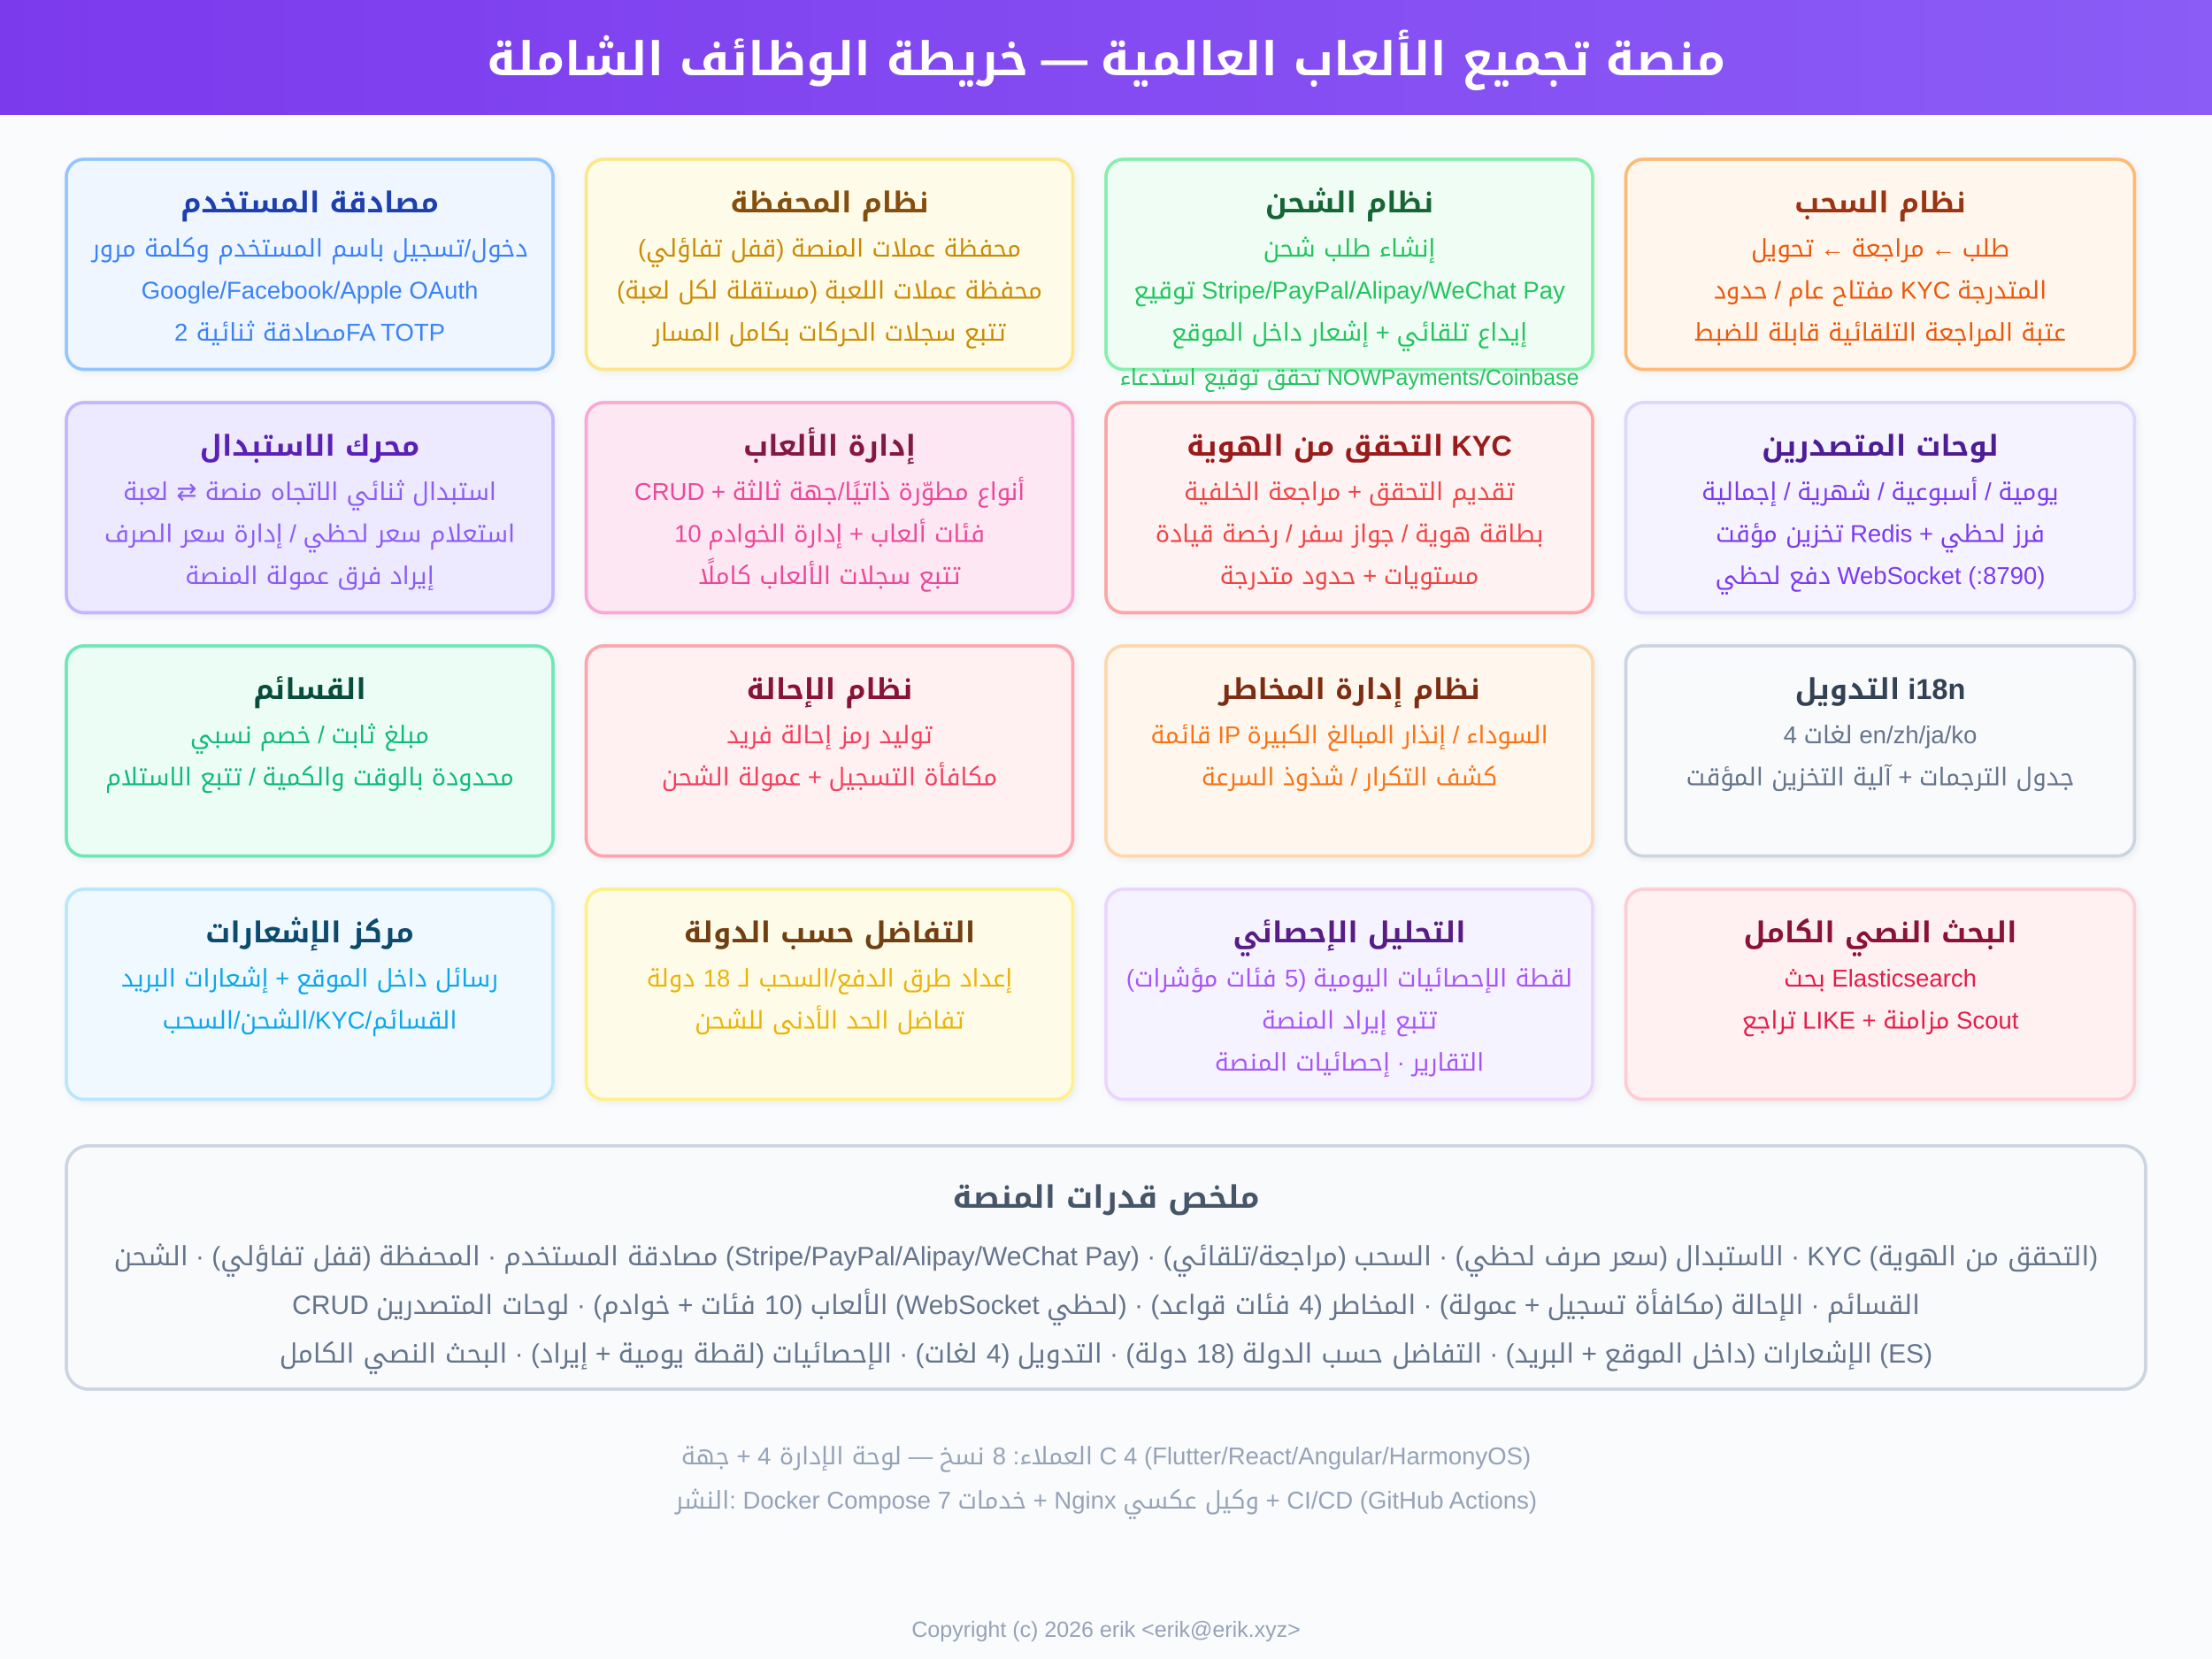
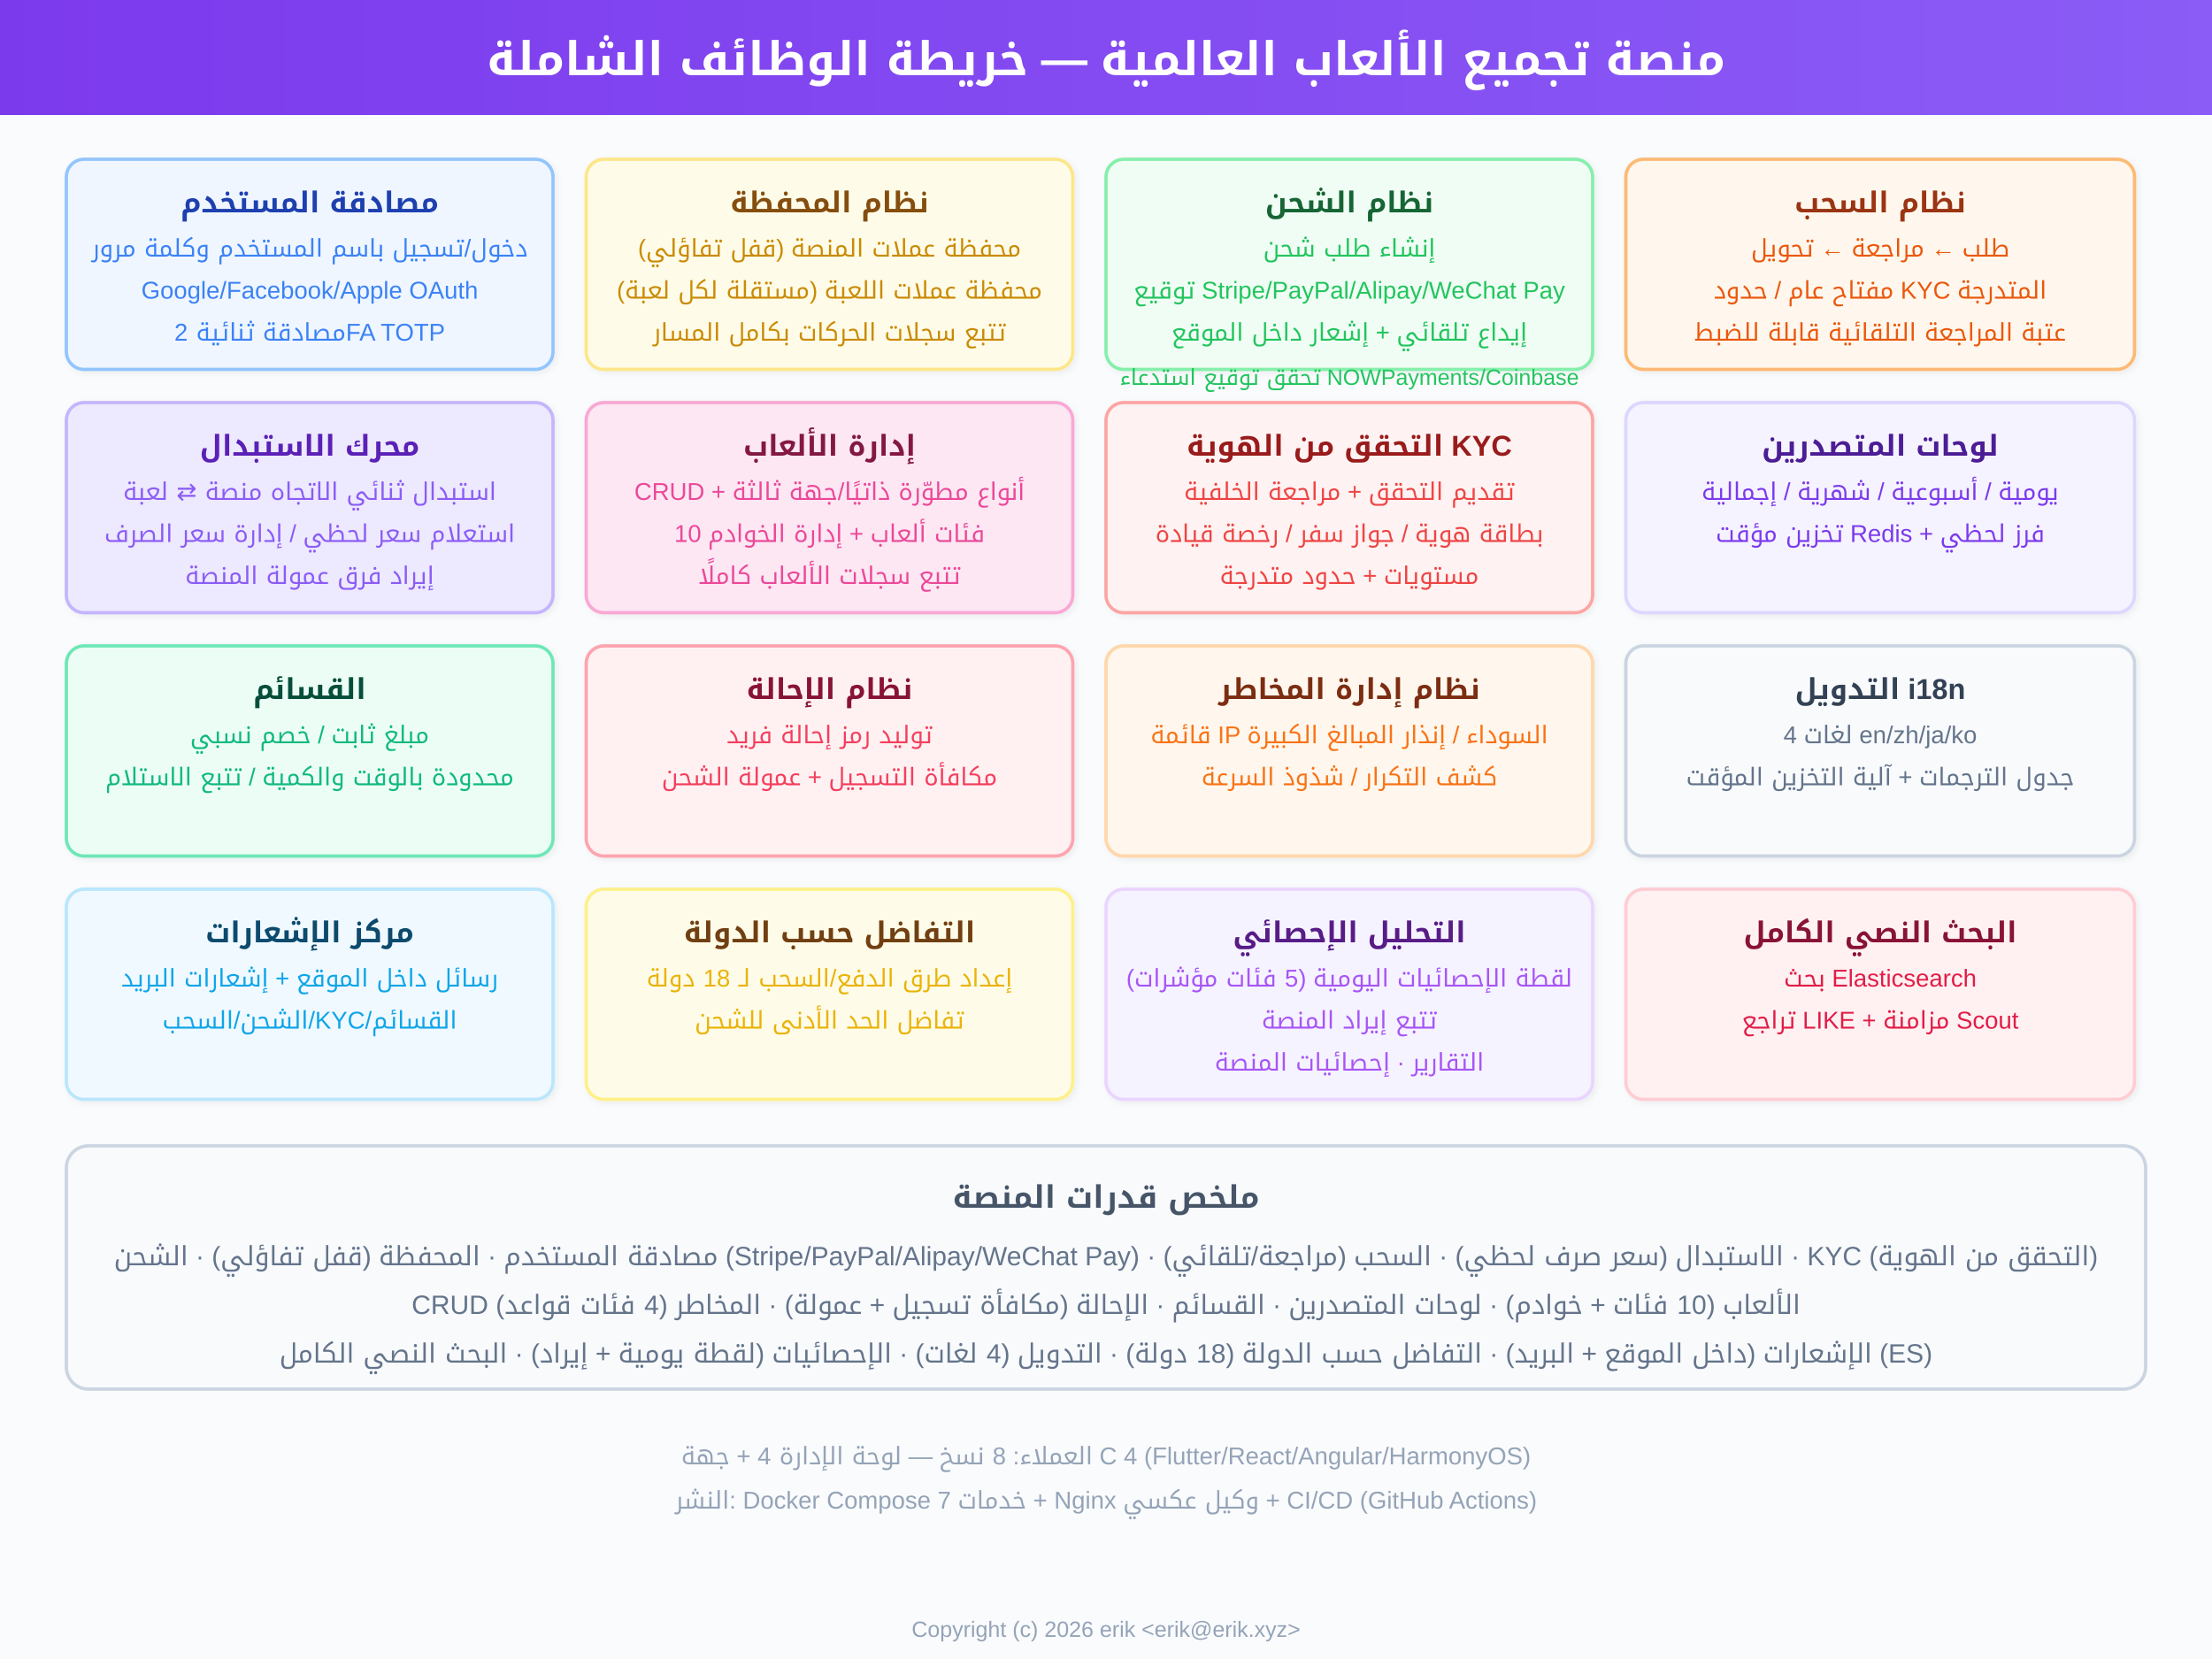
<svg xmlns="http://www.w3.org/2000/svg" viewBox="0 0 1000 750" font-family="Arial, 'Noto Sans SC', sans-serif, 'Noto Kufi Arabic', sans-serif">
  <defs>
    <linearGradient id="hd" x1="0" y1="0" x2="1" y2="0">
      <stop offset="0%" stop-color="#7c3aed" />
      <stop offset="100%" stop-color="#8b5cf6" />
    </linearGradient>
    <filter id="sh">
      <feDropShadow dx="1" dy="1" stdDeviation="1.5" flood-opacity=".06" />
    </filter>
  </defs>
  <rect width="1000" height="750" fill="#fafbfc" />
  <rect x="0" y="0" width="1000" height="52" fill="url(#hd)" />
  <text x="500" y="34" text-anchor="middle" fill="#fff" font-size="21" font-weight="bold">منصة تجميع الألعاب العالمية — خريطة الوظائف الشاملة</text>
  <rect x="30" y="72" width="220" height="95" rx="8" fill="#eff6ff" stroke="#93c5fd" stroke-width="1.5" filter="url(#sh)" />
  <text x="140" y="96" text-anchor="middle" fill="#1e40af" font-size="13" font-weight="bold">مصادقة المستخدم</text>
  <text x="140" y="116" text-anchor="middle" fill="#3b82f6" font-size="11">دخول/تسجيل باسم المستخدم وكلمة مرور</text>
  <text x="140" y="135" text-anchor="middle" fill="#3b82f6" font-size="11">Google/Facebook/Apple OAuth</text>
  <text x="140" y="154" text-anchor="middle" fill="#3b82f6" font-size="11">مصادقة ثنائية 2FA TOTP</text>
  <rect x="265" y="72" width="220" height="95" rx="8" fill="#fefce8" stroke="#fde68a" stroke-width="1.5" filter="url(#sh)" />
  <text x="375" y="96" text-anchor="middle" fill="#854d0e" font-size="13" font-weight="bold">نظام المحفظة</text>
  <text x="375" y="116" text-anchor="middle" fill="#ca8a04" font-size="11">محفظة عملات المنصة (قفل تفاؤلي)</text>
  <text x="375" y="135" text-anchor="middle" fill="#ca8a04" font-size="11">محفظة عملات اللعبة (مستقلة لكل لعبة)</text>
  <text x="375" y="154" text-anchor="middle" fill="#ca8a04" font-size="11">تتبع سجلات الحركات بكامل المسار</text>
  <rect x="500" y="72" width="220" height="95" rx="8" fill="#f0fdf4" stroke="#86efac" stroke-width="1.5" filter="url(#sh)" />
  <text x="610" y="96" text-anchor="middle" fill="#166534" font-size="13" font-weight="bold">نظام الشحن</text>
  <text x="610" y="116" text-anchor="middle" fill="#22c55e" font-size="11">إنشاء طلب شحن</text>
  <text x="610" y="135" text-anchor="middle" fill="#22c55e" font-size="11">توقيع Stripe/PayPal/Alipay/WeChat Pay</text>
  <text x="610" y="174" text-anchor="middle" fill="#22c55e" font-size="10">تحقق توقيع استدعاء NOWPayments/Coinbase</text>
  <text x="610" y="154" text-anchor="middle" fill="#22c55e" font-size="11">إيداع تلقائي + إشعار داخل الموقع</text>
  <rect x="735" y="72" width="230" height="95" rx="8" fill="#fff7ed" stroke="#fdba74" stroke-width="1.5" filter="url(#sh)" />
  <text x="850" y="96" text-anchor="middle" fill="#9a3412" font-size="13" font-weight="bold">نظام السحب</text>
  <text x="850" y="116" text-anchor="middle" fill="#ea580c" font-size="11">طلب ← مراجعة ← تحويل</text>
  <text x="850" y="135" text-anchor="middle" fill="#ea580c" font-size="11">مفتاح عام / حدود KYC المتدرجة</text>
  <text x="850" y="154" text-anchor="middle" fill="#ea580c" font-size="11">عتبة المراجعة التلقائية قابلة للضبط</text>
  <rect x="30" y="182" width="220" height="95" rx="8" fill="#ede9fe" stroke="#c4b5fd" stroke-width="1.5" filter="url(#sh)" />
  <text x="140" y="206" text-anchor="middle" fill="#5b21b6" font-size="13" font-weight="bold">محرك الاستبدال</text>
  <text x="140" y="226" text-anchor="middle" fill="#8b5cf6" font-size="11">استبدال ثنائي الاتجاه منصة ⇄ لعبة</text>
  <text x="140" y="245" text-anchor="middle" fill="#8b5cf6" font-size="11">استعلام سعر لحظي / إدارة سعر الصرف</text>
  <text x="140" y="264" text-anchor="middle" fill="#8b5cf6" font-size="11">إيراد فرق عمولة المنصة</text>
  <rect x="265" y="182" width="220" height="95" rx="8" fill="#fce7f3" stroke="#f9a8d4" stroke-width="1.5" filter="url(#sh)" />
  <text x="375" y="206" text-anchor="middle" fill="#831843" font-size="13" font-weight="bold">إدارة الألعاب</text>
  <text x="375" y="226" text-anchor="middle" fill="#ec4899" font-size="11">CRUD + أنواع مطوّرة ذاتيًا/جهة ثالثة</text>
  <text x="375" y="245" text-anchor="middle" fill="#ec4899" font-size="11">10 فئات ألعاب + إدارة الخوادم</text>
  <text x="375" y="264" text-anchor="middle" fill="#ec4899" font-size="11">تتبع سجلات الألعاب كاملًا</text>
  <rect x="500" y="182" width="220" height="95" rx="8" fill="#fef2f2" stroke="#fca5a5" stroke-width="1.5" filter="url(#sh)" />
  <text x="610" y="206" text-anchor="middle" fill="#991b1b" font-size="13" font-weight="bold">التحقق من الهوية KYC</text>
  <text x="610" y="226" text-anchor="middle" fill="#ef4444" font-size="11">تقديم التحقق + مراجعة الخلفية</text>
  <text x="610" y="245" text-anchor="middle" fill="#ef4444" font-size="11">بطاقة هوية / جواز سفر / رخصة قيادة</text>
  <text x="610" y="264" text-anchor="middle" fill="#ef4444" font-size="11">مستويات + حدود متدرجة</text>
  <rect x="735" y="182" width="230" height="95" rx="8" fill="#f5f3ff" stroke="#ddd6fe" stroke-width="1.5" filter="url(#sh)" />
  <text x="850" y="206" text-anchor="middle" fill="#4c1d95" font-size="13" font-weight="bold">لوحات المتصدرين</text>
  <text x="850" y="226" text-anchor="middle" fill="#7c3aed" font-size="11">يومية / أسبوعية / شهرية / إجمالية</text>
  <text x="850" y="245" text-anchor="middle" fill="#7c3aed" font-size="11">تخزين مؤقت Redis + فرز لحظي</text>
-   <text x="850" y="264" text-anchor="middle" fill="#7c3aed" font-size="11">دفع لحظي WebSocket (:8790)</text>
  <rect x="30" y="292" width="220" height="95" rx="8" fill="#ecfdf5" stroke="#6ee7b7" stroke-width="1.5" filter="url(#sh)" />
  <text x="140" y="316" text-anchor="middle" fill="#064e3b" font-size="13" font-weight="bold">القسائم</text>
  <text x="140" y="336" text-anchor="middle" fill="#10b981" font-size="11">مبلغ ثابت / خصم نسبي</text>
  <text x="140" y="355" text-anchor="middle" fill="#10b981" font-size="11">محدودة بالوقت والكمية / تتبع الاستلام</text>
  <rect x="265" y="292" width="220" height="95" rx="8" fill="#fff1f2" stroke="#fda4af" stroke-width="1.5" filter="url(#sh)" />
  <text x="375" y="316" text-anchor="middle" fill="#881337" font-size="13" font-weight="bold">نظام الإحالة</text>
  <text x="375" y="336" text-anchor="middle" fill="#f43f5e" font-size="11">توليد رمز إحالة فريد</text>
  <text x="375" y="355" text-anchor="middle" fill="#f43f5e" font-size="11">مكافأة التسجيل + عمولة الشحن</text>
  <rect x="500" y="292" width="220" height="95" rx="8" fill="#fff7ed" stroke="#fed7aa" stroke-width="1.5" filter="url(#sh)" />
  <text x="610" y="316" text-anchor="middle" fill="#7c2d12" font-size="13" font-weight="bold">نظام إدارة المخاطر</text>
  <text x="610" y="336" text-anchor="middle" fill="#f97316" font-size="11">قائمة IP السوداء / إنذار المبالغ الكبيرة</text>
  <text x="610" y="355" text-anchor="middle" fill="#f97316" font-size="11">كشف التكرار / شذوذ السرعة</text>
  <rect x="735" y="292" width="230" height="95" rx="8" fill="#f8fafc" stroke="#cbd5e1" stroke-width="1.5" filter="url(#sh)" />
  <text x="850" y="316" text-anchor="middle" fill="#334155" font-size="13" font-weight="bold">التدويل i18n</text>
  <text x="850" y="336" text-anchor="middle" fill="#64748b" font-size="11">4 لغات en/zh/ja/ko</text>
  <text x="850" y="355" text-anchor="middle" fill="#64748b" font-size="11">جدول الترجمات + آلية التخزين المؤقت</text>
  <rect x="30" y="402" width="220" height="95" rx="8" fill="#f0f9ff" stroke="#bae6fd" stroke-width="1.5" filter="url(#sh)" />
  <text x="140" y="426" text-anchor="middle" fill="#0c4a6e" font-size="13" font-weight="bold">مركز الإشعارات</text>
  <text x="140" y="446" text-anchor="middle" fill="#0ea5e9" font-size="11">رسائل داخل الموقع + إشعارات البريد</text>
  <text x="140" y="465" text-anchor="middle" fill="#0ea5e9" font-size="11">الشحن/السحب/KYC/القسائم</text>
  <rect x="265" y="402" width="220" height="95" rx="8" fill="#fefce8" stroke="#fef08a" stroke-width="1.5" filter="url(#sh)" />
  <text x="375" y="426" text-anchor="middle" fill="#713f12" font-size="13" font-weight="bold">التفاضل حسب الدولة</text>
  <text x="375" y="446" text-anchor="middle" fill="#eab308" font-size="11">إعداد طرق الدفع/السحب لـ 18 دولة</text>
  <text x="375" y="465" text-anchor="middle" fill="#eab308" font-size="11">تفاضل الحد الأدنى للشحن</text>
  <rect x="500" y="402" width="220" height="95" rx="8" fill="#f5f3ff" stroke="#e9d5ff" stroke-width="1.5" filter="url(#sh)" />
  <text x="610" y="426" text-anchor="middle" fill="#581c87" font-size="13" font-weight="bold">التحليل الإحصائي</text>
  <text x="610" y="446" text-anchor="middle" fill="#a855f7" font-size="11">لقطة الإحصائيات اليومية (5 فئات مؤشرات)</text>
  <text x="610" y="465" text-anchor="middle" fill="#a855f7" font-size="11">تتبع إيراد المنصة</text>
  <text x="610" y="484" text-anchor="middle" fill="#a855f7" font-size="11">التقارير · إحصائيات المنصة</text>
  <rect x="735" y="402" width="230" height="95" rx="8" fill="#fff1f2" stroke="#fecdd3" stroke-width="1.5" filter="url(#sh)" />
  <text x="850" y="426" text-anchor="middle" fill="#881337" font-size="13" font-weight="bold">البحث النصي الكامل</text>
  <text x="850" y="446" text-anchor="middle" fill="#e11d48" font-size="11">بحث Elasticsearch</text>
  <text x="850" y="465" text-anchor="middle" fill="#e11d48" font-size="11">تراجع LIKE + مزامنة Scout</text>
  <rect x="30" y="518" width="940" height="110" rx="10" fill="#f8fafc" stroke="#cbd5e1" stroke-width="1.5" />
  <text x="500" y="546" text-anchor="middle" fill="#475569" font-size="14" font-weight="bold">ملخص قدرات المنصة</text>
  <text x="500" y="572" text-anchor="middle" fill="#64748b" font-size="12">مصادقة المستخدم · المحفظة (قفل تفاؤلي) · الشحن (Stripe/PayPal/Alipay/WeChat Pay) · الاستبدال (سعر صرف لحظي) · السحب (مراجعة/تلقائي) · KYC (التحقق من الهوية)</text>
-   <text x="500" y="594" text-anchor="middle" fill="#64748b" font-size="12">CRUD الألعاب (10 فئات + خوادم) · لوحات المتصدرين (WebSocket لحظي) · القسائم · الإحالة (مكافأة تسجيل + عمولة) · المخاطر (4 فئات قواعد)</text>
+   <text x="500" y="594" text-anchor="middle" fill="#64748b" font-size="12">CRUD الألعاب (10 فئات + خوادم) · لوحات المتصدرين  · القسائم · الإحالة (مكافأة تسجيل + عمولة) · المخاطر (4 فئات قواعد)</text>
  <text x="500" y="616" text-anchor="middle" fill="#64748b" font-size="12">الإشعارات (داخل الموقع + البريد) · التفاضل حسب الدولة (18 دولة) · التدويل (4 لغات) · الإحصائيات (لقطة يومية + إيراد) · البحث النصي الكامل (ES)</text>
  <text x="500" y="662" text-anchor="middle" fill="#94a3b8" font-size="11">العملاء: 8 نسخ — لوحة الإدارة 4 + جهة C 4 (Flutter/React/Angular/HarmonyOS)</text>
  <text x="500" y="682" text-anchor="middle" fill="#94a3b8" font-size="11">النشر: Docker Compose 7 خدمات + Nginx وكيل عكسي + CI/CD (GitHub Actions)</text>
  <text x="500" y="740" text-anchor="middle" fill="#94a3b8" font-size="10">Copyright (c) 2026 erik &lt;erik@erik.xyz&gt;</text>
</svg>
